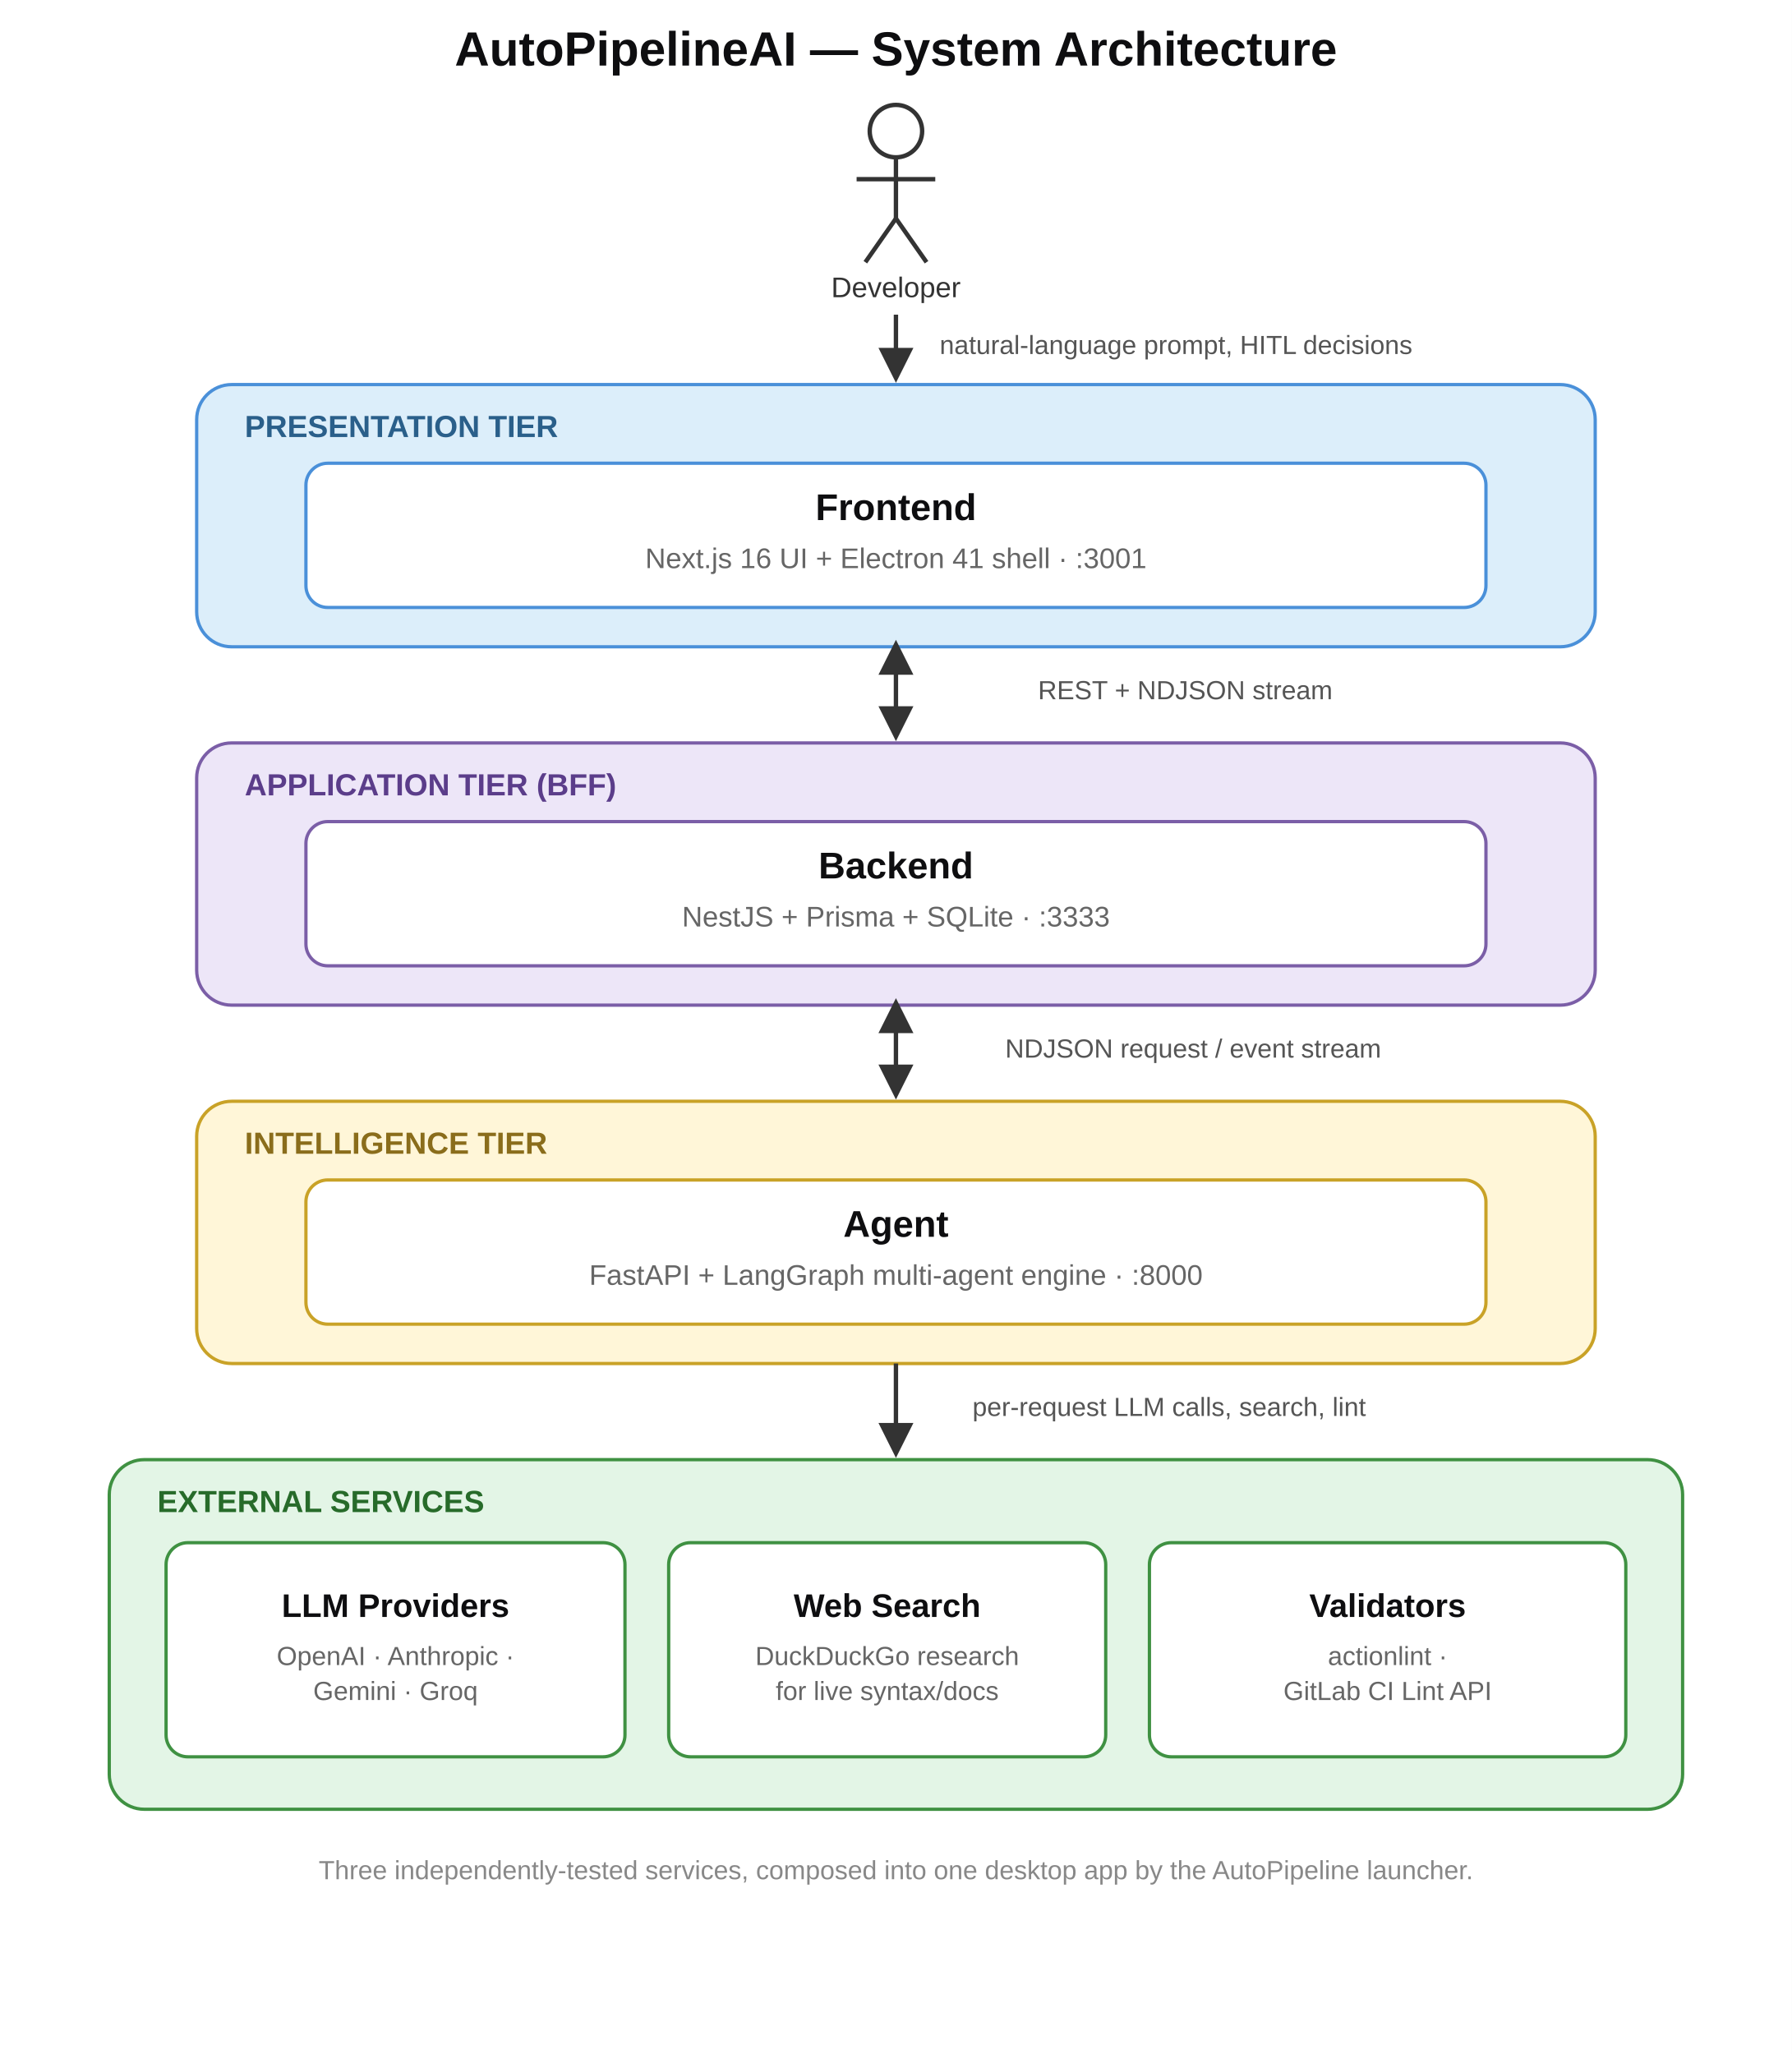
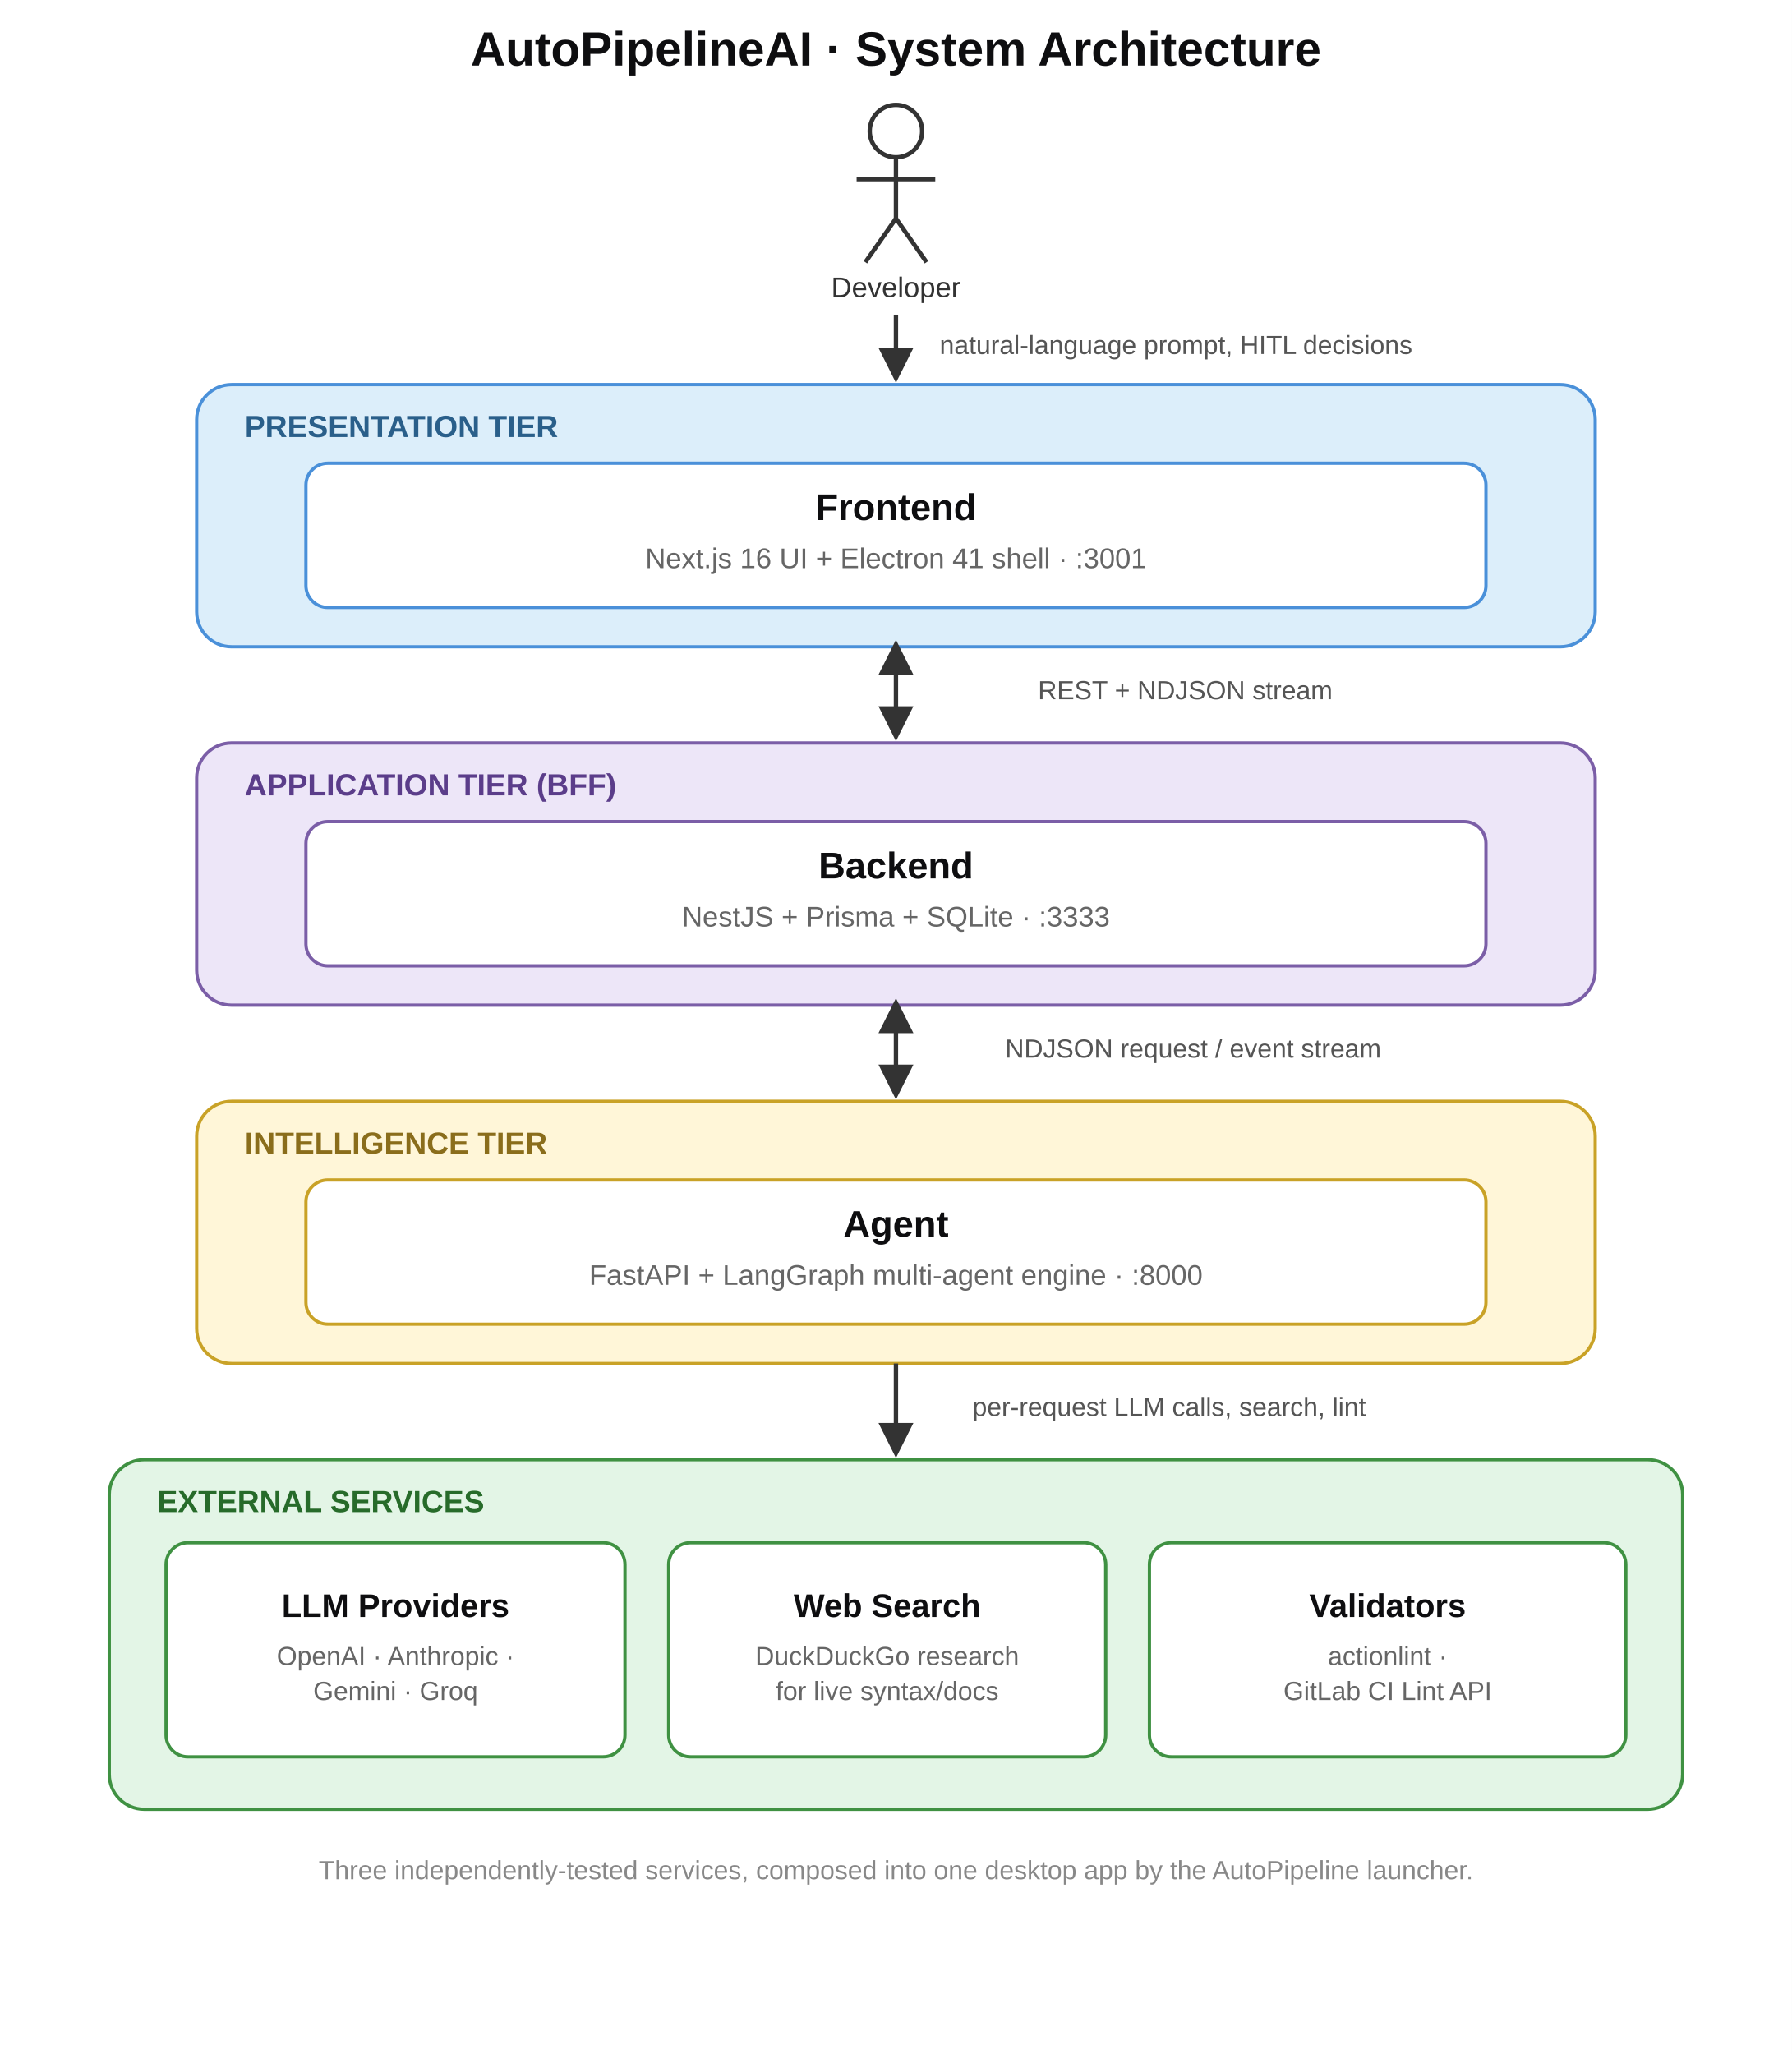
<svg xmlns="http://www.w3.org/2000/svg" viewBox="0 0 820 940" font-family="Segoe UI, Arial, sans-serif">
  <defs>
    <marker id="arrow" viewBox="0 0 10 10" refX="8" refY="5" markerWidth="8" markerHeight="8" orient="auto-start-reverse">
      <path d="M0,0 L10,5 L0,10 z" fill="#333333" />
    </marker>
  </defs>
  <rect width="820" height="940" fill="#ffffff" />
-   <text x="410" y="30" text-anchor="middle" font-size="22" font-weight="700" fill="#0E0E10">AutoPipelineAI — System Architecture</text>
+   <text x="410" y="30" text-anchor="middle" font-size="22" font-weight="700" fill="#0E0E10">AutoPipelineAI · System Architecture</text>
  <circle cx="410" cy="60" r="12" fill="none" stroke="#333333" stroke-width="2" />
  <line x1="410" y1="72" x2="410" y2="100" stroke="#333333" stroke-width="2" />
  <line x1="392" y1="82" x2="428" y2="82" stroke="#333333" stroke-width="2" />
  <line x1="410" y1="100" x2="396" y2="120" stroke="#333333" stroke-width="2" />
  <line x1="410" y1="100" x2="424" y2="120" stroke="#333333" stroke-width="2" />
  <text x="410" y="136" text-anchor="middle" font-size="13" fill="#333333">Developer</text>
  <line x1="410" y1="144" x2="410" y2="172" stroke="#333333" stroke-width="2" marker-end="url(#arrow)" />
  <text x="430" y="162" font-size="12" fill="#555555">natural-language prompt, HITL decisions</text>
  <rect x="90" y="176" width="640" height="120" rx="16" fill="#DCEEFA" stroke="#4A90D9" stroke-width="1.5" />
  <text x="112" y="200" font-size="14" font-weight="700" fill="#2A5F8A">PRESENTATION TIER</text>
  <rect x="140" y="212" width="540" height="66" rx="10" fill="#ffffff" stroke="#4A90D9" stroke-width="1.5" />
  <text x="410" y="238" text-anchor="middle" font-size="17" font-weight="700" fill="#0E0E10">Frontend</text>
  <text x="410" y="260" text-anchor="middle" font-size="13" fill="#666666">Next.js 16 UI + Electron 41 shell · :3001</text>
  <line x1="410" y1="296" x2="410" y2="336" stroke="#333333" stroke-width="2" marker-end="url(#arrow)" marker-start="url(#arrow)" />
  <rect x="470" y="303" width="200" height="26" fill="#ffffff" />
  <text x="475" y="320" font-size="12" fill="#555555">REST + NDJSON stream</text>
  <rect x="90" y="340" width="640" height="120" rx="16" fill="#EDE6F8" stroke="#7B5EA7" stroke-width="1.5" />
  <text x="112" y="364" font-size="14" font-weight="700" fill="#5B3D8A">APPLICATION TIER (BFF)</text>
  <rect x="140" y="376" width="540" height="66" rx="10" fill="#ffffff" stroke="#7B5EA7" stroke-width="1.5" />
  <text x="410" y="402" text-anchor="middle" font-size="17" font-weight="700" fill="#0E0E10">Backend</text>
  <text x="410" y="424" text-anchor="middle" font-size="13" fill="#666666">NestJS + Prisma + SQLite · :3333</text>
  <line x1="410" y1="460" x2="410" y2="500" stroke="#333333" stroke-width="2" marker-end="url(#arrow)" marker-start="url(#arrow)" />
  <rect x="455" y="467" width="230" height="26" fill="#ffffff" />
  <text x="460" y="484" font-size="12" fill="#555555">NDJSON request / event stream</text>
  <rect x="90" y="504" width="640" height="120" rx="16" fill="#FFF6D8" stroke="#C9A227" stroke-width="1.5" />
  <text x="112" y="528" font-size="14" font-weight="700" fill="#8A6D1B">INTELLIGENCE TIER</text>
  <rect x="140" y="540" width="540" height="66" rx="10" fill="#ffffff" stroke="#C9A227" stroke-width="1.5" />
  <text x="410" y="566" text-anchor="middle" font-size="17" font-weight="700" fill="#0E0E10">Agent</text>
  <text x="410" y="588" text-anchor="middle" font-size="13" fill="#666666">FastAPI + LangGraph multi-agent engine · :8000</text>
  <line x1="410" y1="624" x2="410" y2="664" stroke="#333333" stroke-width="2" marker-end="url(#arrow)" />
  <rect x="440" y="631" width="230" height="26" fill="#ffffff" />
  <text x="445" y="648" font-size="12" fill="#555555">per-request LLM calls, search, lint</text>
  <rect x="50" y="668" width="720" height="160" rx="16" fill="#E3F5E6" stroke="#3F9142" stroke-width="1.5" />
  <text x="72" y="692" font-size="14" font-weight="700" fill="#276B2A">EXTERNAL SERVICES</text>
  <rect x="76" y="706" width="210" height="98" rx="10" fill="#ffffff" stroke="#3F9142" stroke-width="1.5" />
  <text x="181" y="740" text-anchor="middle" font-size="15" font-weight="700" fill="#0E0E10">LLM Providers</text>
  <text x="181" y="762" text-anchor="middle" font-size="12" fill="#666666">OpenAI · Anthropic ·</text>
  <text x="181" y="778" text-anchor="middle" font-size="12" fill="#666666">Gemini · Groq</text>
  <rect x="306" y="706" width="200" height="98" rx="10" fill="#ffffff" stroke="#3F9142" stroke-width="1.5" />
  <text x="406" y="740" text-anchor="middle" font-size="15" font-weight="700" fill="#0E0E10">Web Search</text>
  <text x="406" y="762" text-anchor="middle" font-size="12" fill="#666666">DuckDuckGo research</text>
  <text x="406" y="778" text-anchor="middle" font-size="12" fill="#666666">for live syntax/docs</text>
  <rect x="526" y="706" width="218" height="98" rx="10" fill="#ffffff" stroke="#3F9142" stroke-width="1.5" />
  <text x="635" y="740" text-anchor="middle" font-size="15" font-weight="700" fill="#0E0E10">Validators</text>
  <text x="635" y="762" text-anchor="middle" font-size="12" fill="#666666">actionlint ·</text>
  <text x="635" y="778" text-anchor="middle" font-size="12" fill="#666666">GitLab CI Lint API</text>
  <text x="410" y="860" text-anchor="middle" font-size="12" fill="#888888">Three independently-tested services, composed into one desktop app by the AutoPipeline launcher.</text>
</svg>
